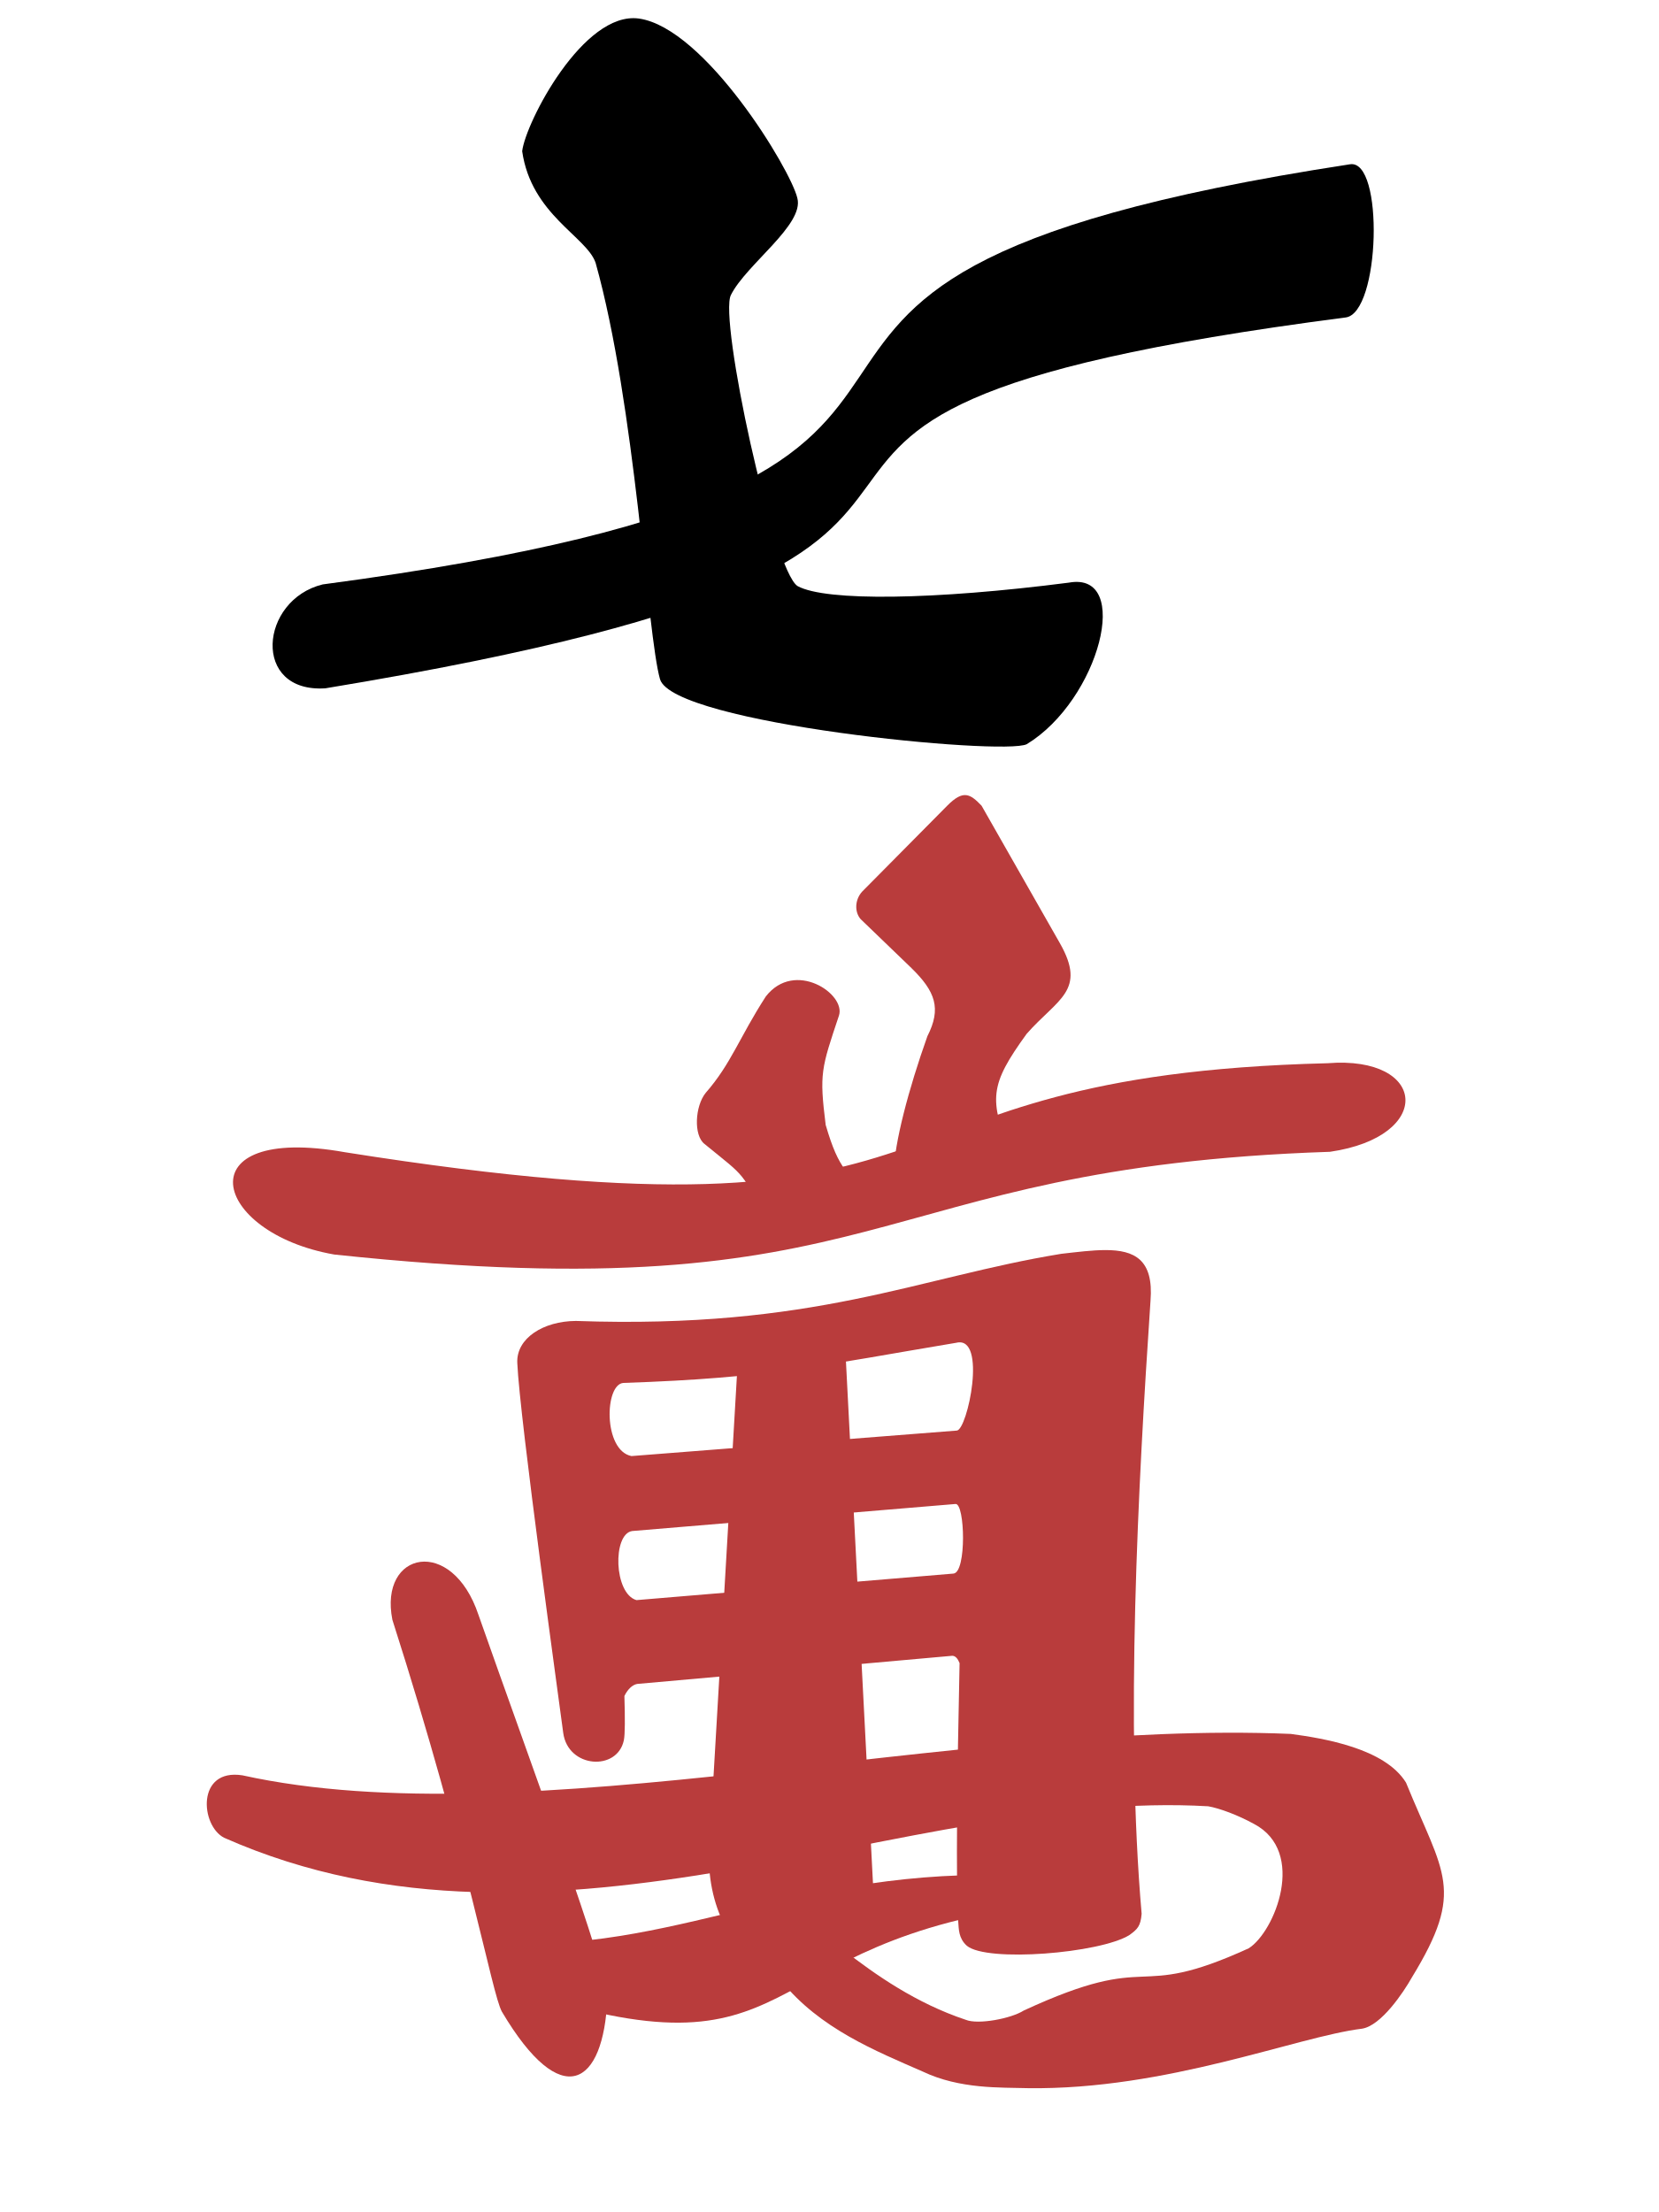
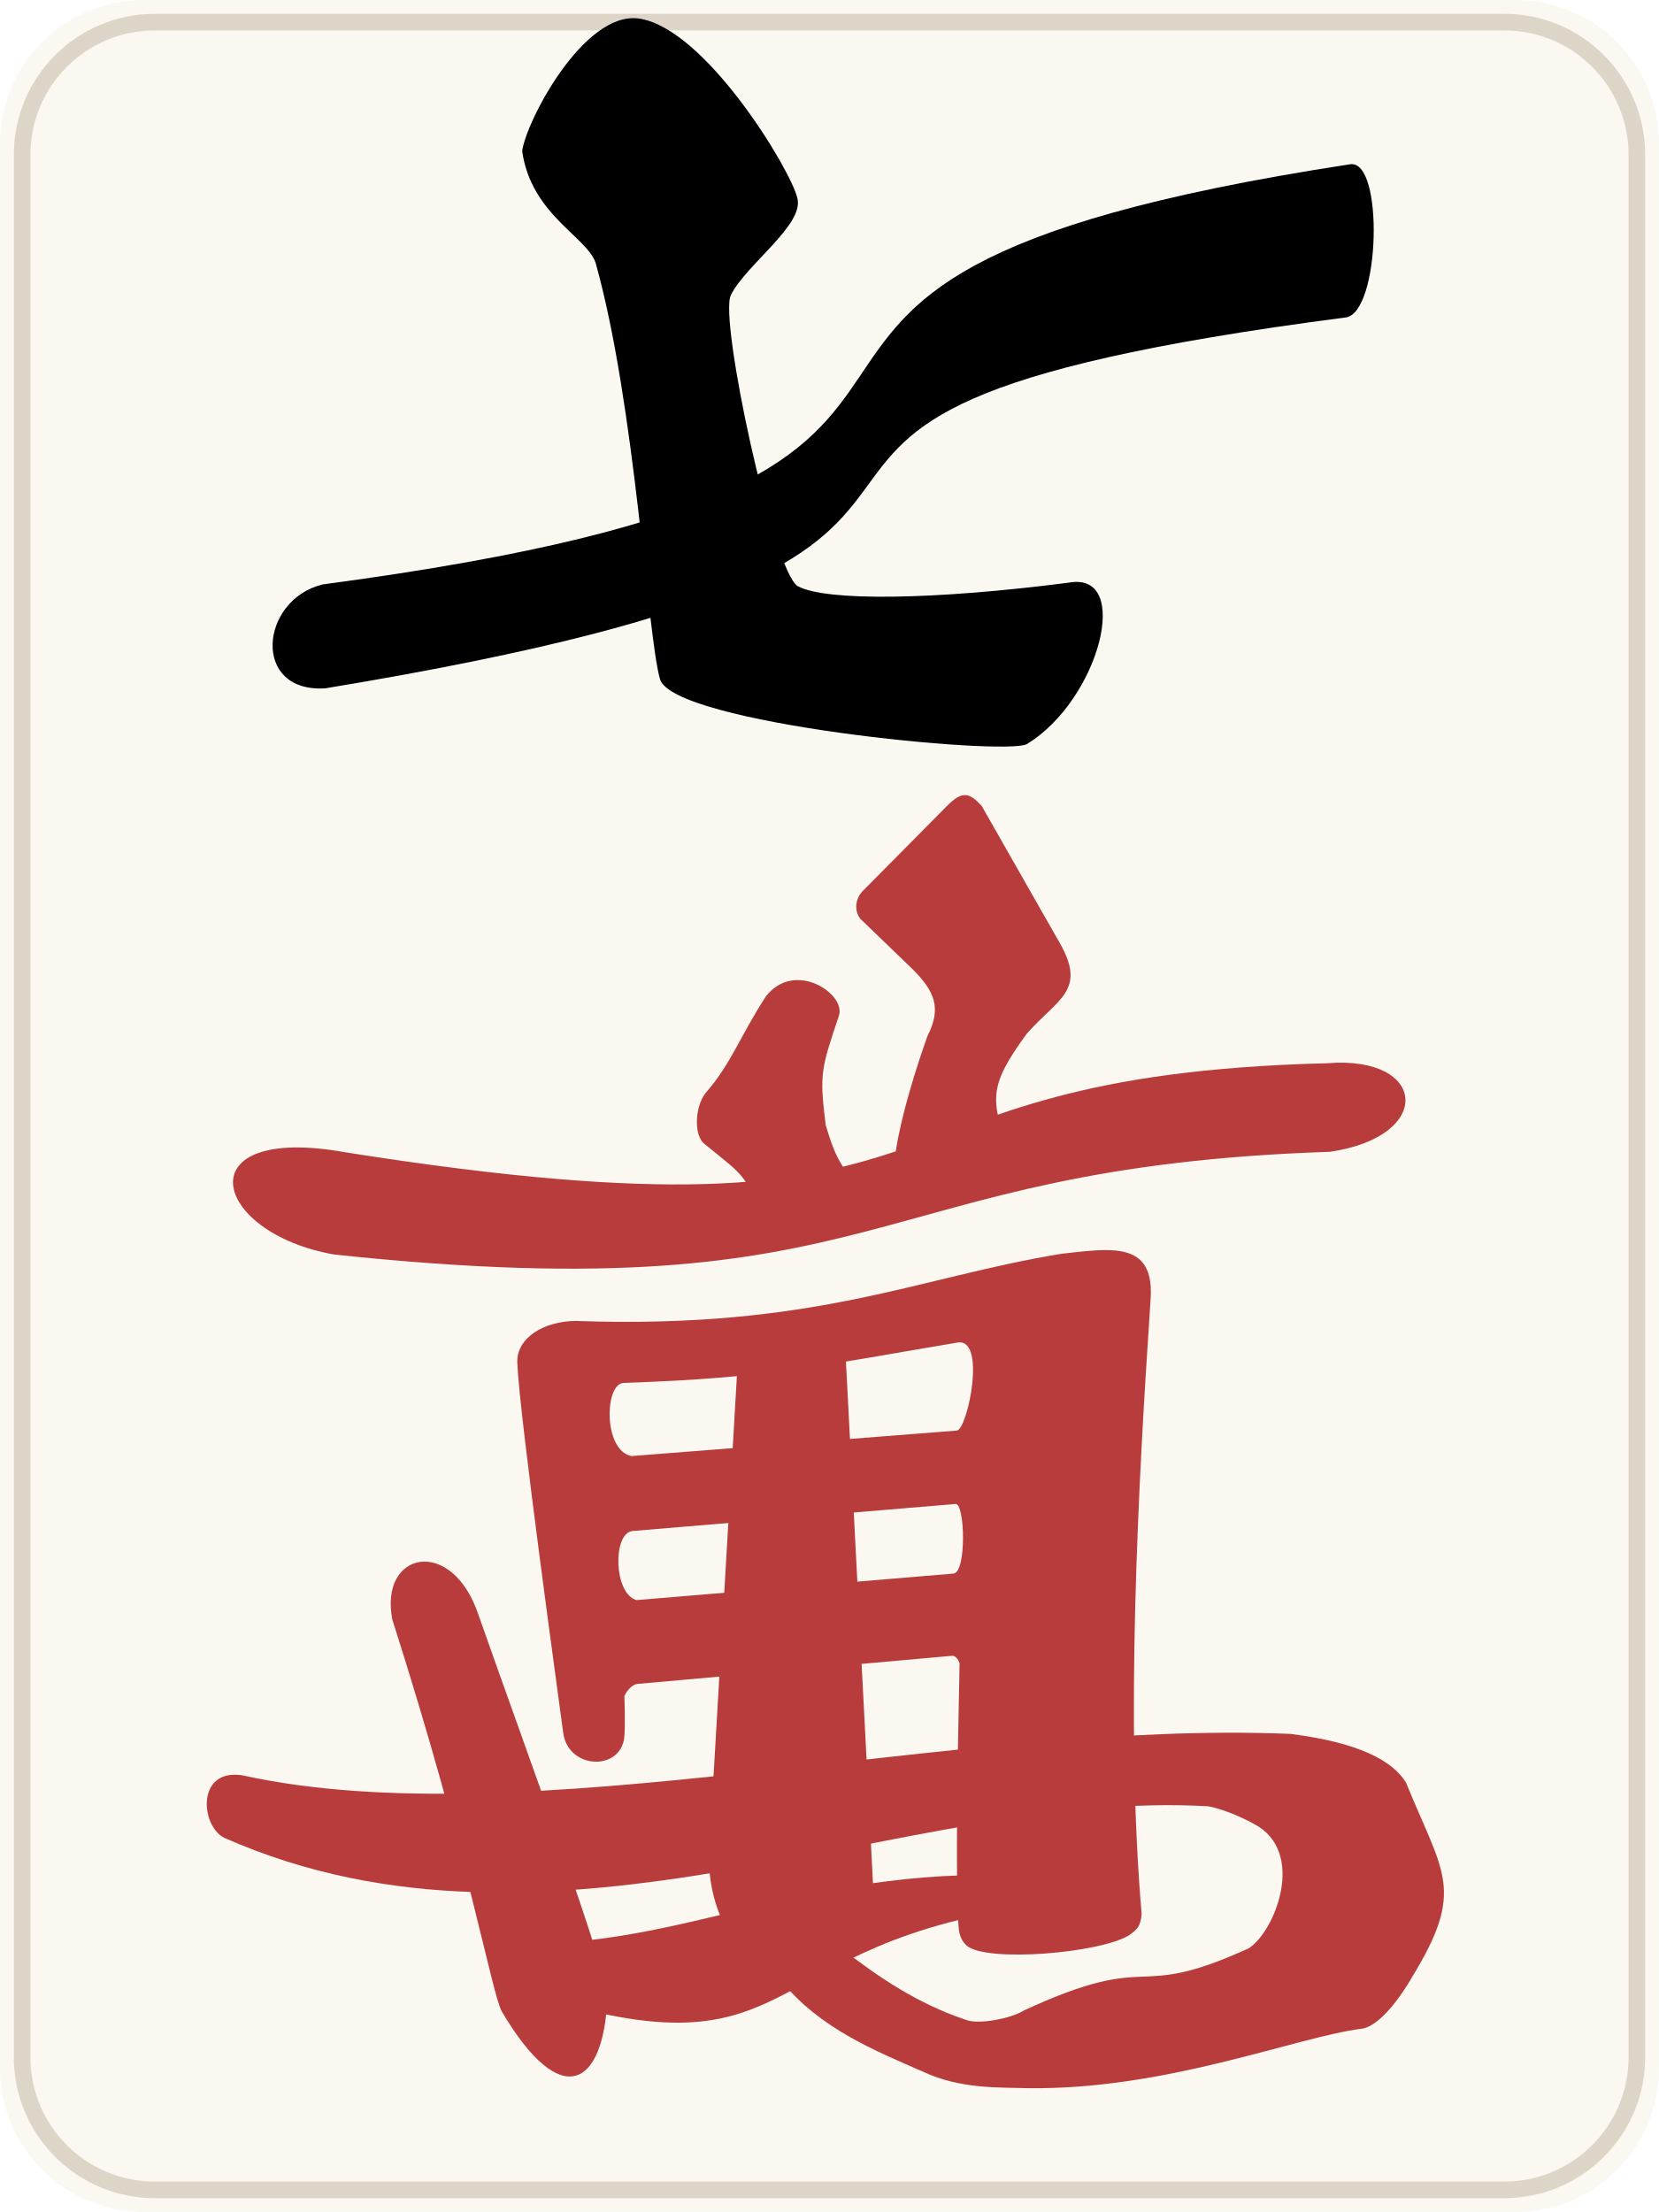
<svg xmlns="http://www.w3.org/2000/svg" viewBox="0 0 300 400">
+   <rect x="0" y="0" width="300" height="400" rx="26" fill="#fbf8f1" />
+   <rect x="4" y="4" width="292" height="392" rx="24" fill="none" stroke="#ddd6c8" stroke-width="3" />
  <path d="M-973.9 230.335c101.51 10.776 95.086-15.763 180.061-18.577 18.885-2.746 17.635-17.46-.449-16.017-90.368 2.243-58.78 34.94-177.693 16.091-28.997-5.176-24.264 14.568-1.919 18.503" fill="#b93c3c" fill-opacity="1" fill-rule="evenodd" stroke="none" stroke-width="1" stroke-linecap="butt" stroke-linejoin="miter" stroke-opacity="1" transform="translate(1034.343 -3.476)" />
  <path d="M-882.636 187.136c1.312-3.924-7.997-10.181-13.22-3.472-4.83 7.479-6.263 12.155-10.86 17.42-1.958 2.393-2.24 7.725-.216 9.267 7.568 6.199 6.724 4.784 11.5 14.738l20.53-1.762c-6.52-8.589-7.597-7.834-10.131-16.424-1.165-9.327-.808-10.176 2.397-19.767M-856.843 149.174c-2.072-2.165-3.31-2.932-6.213 0l-15.391 15.54c-1.348 1.501-1.372 3.706-.264 4.97l9.17 8.834c4.353 4.252 5.464 7.314 2.9 12.336-3.42 9.616-5.987 19.367-6.097 24.708l21.18-3.487c-3.959-9.818-3.87-12.358 2.866-21.647 5.559-6.327 10.933-7.774 5.995-16.417zM-834.44 229.53c-2.379 0-5.115.351-7.986.675-25.98 4.24-44.632 13.662-87.783 12.14-5.841.03-10.797 3.109-10.592 7.59.416 9.893 7.7 62.177 8.305 66.89.853 6.417 9.79 6.987 10.967 1.34.215-1.033.221-3.957.098-7.995.547-1.144 1.397-2.02 2.308-2.184l56.983-5.092c.58.007 1.014.545 1.32 1.33-.442 20.094-.684 39.742-.254 46.624.124 1.52.051 3.12 1.57 4.486 3.627 3.034 24.108 1.363 29.408-1.947 1.469-1.078 2-1.583 2.198-3.83-2.961-33.992-.668-77.218 1.605-110.873.597-7.453-2.911-9.155-8.146-9.155m-26.98 16.763c5.652-1.39 2.022 15.828.088 15.877l-58.828 4.611c-5.127-1.024-4.88-13.066-1.422-13.228 26.639-.896 35.744-3.181 60.162-7.26m-.129 29.152c1.706-.13 2.018 12.385-.38 12.586l-57.32 4.797c-4.102-1.15-4.353-11.962-.78-12.492z" fill="#b93c3c" fill-opacity="1" fill-rule="evenodd" stroke="none" stroke-width="1" stroke-linecap="butt" stroke-linejoin="miter" stroke-opacity="1" transform="translate(1034.343 -3.476)" />
  <path d="m-881.542 246.32-19.233.635-5.291 90.56c-.751 10.291 4.492 20.61 11.24 20.762l18.743-6.546z" fill="#b93c3c" fill-opacity="1" fill-rule="evenodd" stroke="none" stroke-width="1" stroke-linecap="butt" stroke-linejoin="miter" stroke-opacity="1" transform="translate(1034.343 -3.476)" />
  <path d="m-942.636 354.94.846 8.028c54.246 18.284 41.637-8.576 96.894-15.151l-.634-4.928c-42.242-2.988-64.353 13.179-97.106 12.051" fill="#b93c3c" fill-opacity="1" fill-rule="evenodd" stroke="none" stroke-width="1" stroke-linecap="butt" stroke-linejoin="miter" stroke-opacity="1" transform="translate(1034.343 -3.476)" />
  <path d="M-947.816 295.507c-4.79-14.35-18.047-11.53-15.57.885 13.898 43.448 17.943 67.498 19.8 70.859 10.792 18.228 18.402 13.453 19.078-2.434.112-4.85-14.234-43.495-23.308-69.31" fill="#b93c3c" fill-opacity="1" fill-rule="evenodd" stroke="none" stroke-width="1" stroke-linecap="butt" stroke-linejoin="miter" stroke-opacity="1" transform="translate(1034.343 -3.476)" />
  <path d="M-990.503 324.512c-8.36-1.304-7.6 9.084-3.317 11.288 59.848 26.468 123.839-8.865 177.967-5.69 2.058.368 5.312 1.563 8.294 3.201 9.557 5.048 3.734 19.51-.976 22.479-21.536 9.845-16.514.091-40.673 11.25-2.278 1.46-8.257 2.596-10.482 1.685-8.943-2.978-16.302-8.103-22.15-12.665l-11.189 5.646c6.906 8.601 17.1 12.672 25.541 16.372 6.747 3.213 14.126 2.854 19.03 3.005 25.107.345 48.588-9.297 60.402-10.755 3.458-.53 7.483-6.526 9.05-9.31 9.692-15.872 5.689-18.57-1.085-35.189-3.85-6.232-14.98-8.011-20.828-8.804-60.717-2.575-138.254 18.811-189.584 7.487" fill="#b93c3c" fill-opacity="1" fill-rule="evenodd" stroke="none" stroke-width="1" stroke-linecap="butt" stroke-linejoin="miter" stroke-opacity="1" transform="translate(1034.343 -3.476)" />
  <path d="M122.124 655.716c-9.044-1.388-18.455 18.792-19.01 23.986 1.478 11.465 10.503 15.442 11.958 20.178 6.505 25.752 8.404 67.281 10.496 75.32 2.2 8.022 55.926 13.845 59.725 11.736 11.847-8.01 17.249-31.322 6.86-29.214-21.901 3.13-39.54 3.418-44.17.632-3.972-2.698-12.892-48.492-10.866-52.663 2.49-5.515 11.955-12.685 10.816-17.486-1.034-5.103-15.015-30.791-25.81-32.489" fill="#000" fill-opacity="1" fill-rule="evenodd" stroke="none" stroke-width="1" stroke-linecap="butt" stroke-linejoin="miter" stroke-opacity="1" transform="matrix(1.11031 0 0 1 -20.063 -652.362)" />
  <path d="M71.063 776.83c-12.053.875-10.717-15.995-.44-18.787 138.87-20.477 38.328-54.033 167.28-75.967 5.625-1.108 4.974 27.023-.71 27.7-129.993 18.717-22.688 40.793-166.13 67.054" fill="#000" fill-opacity="1" fill-rule="evenodd" stroke="none" stroke-width="1" stroke-linecap="butt" stroke-linejoin="miter" stroke-opacity="1" transform="matrix(1.11031 0 0 1 -20.063 -652.362)" />
</svg>
